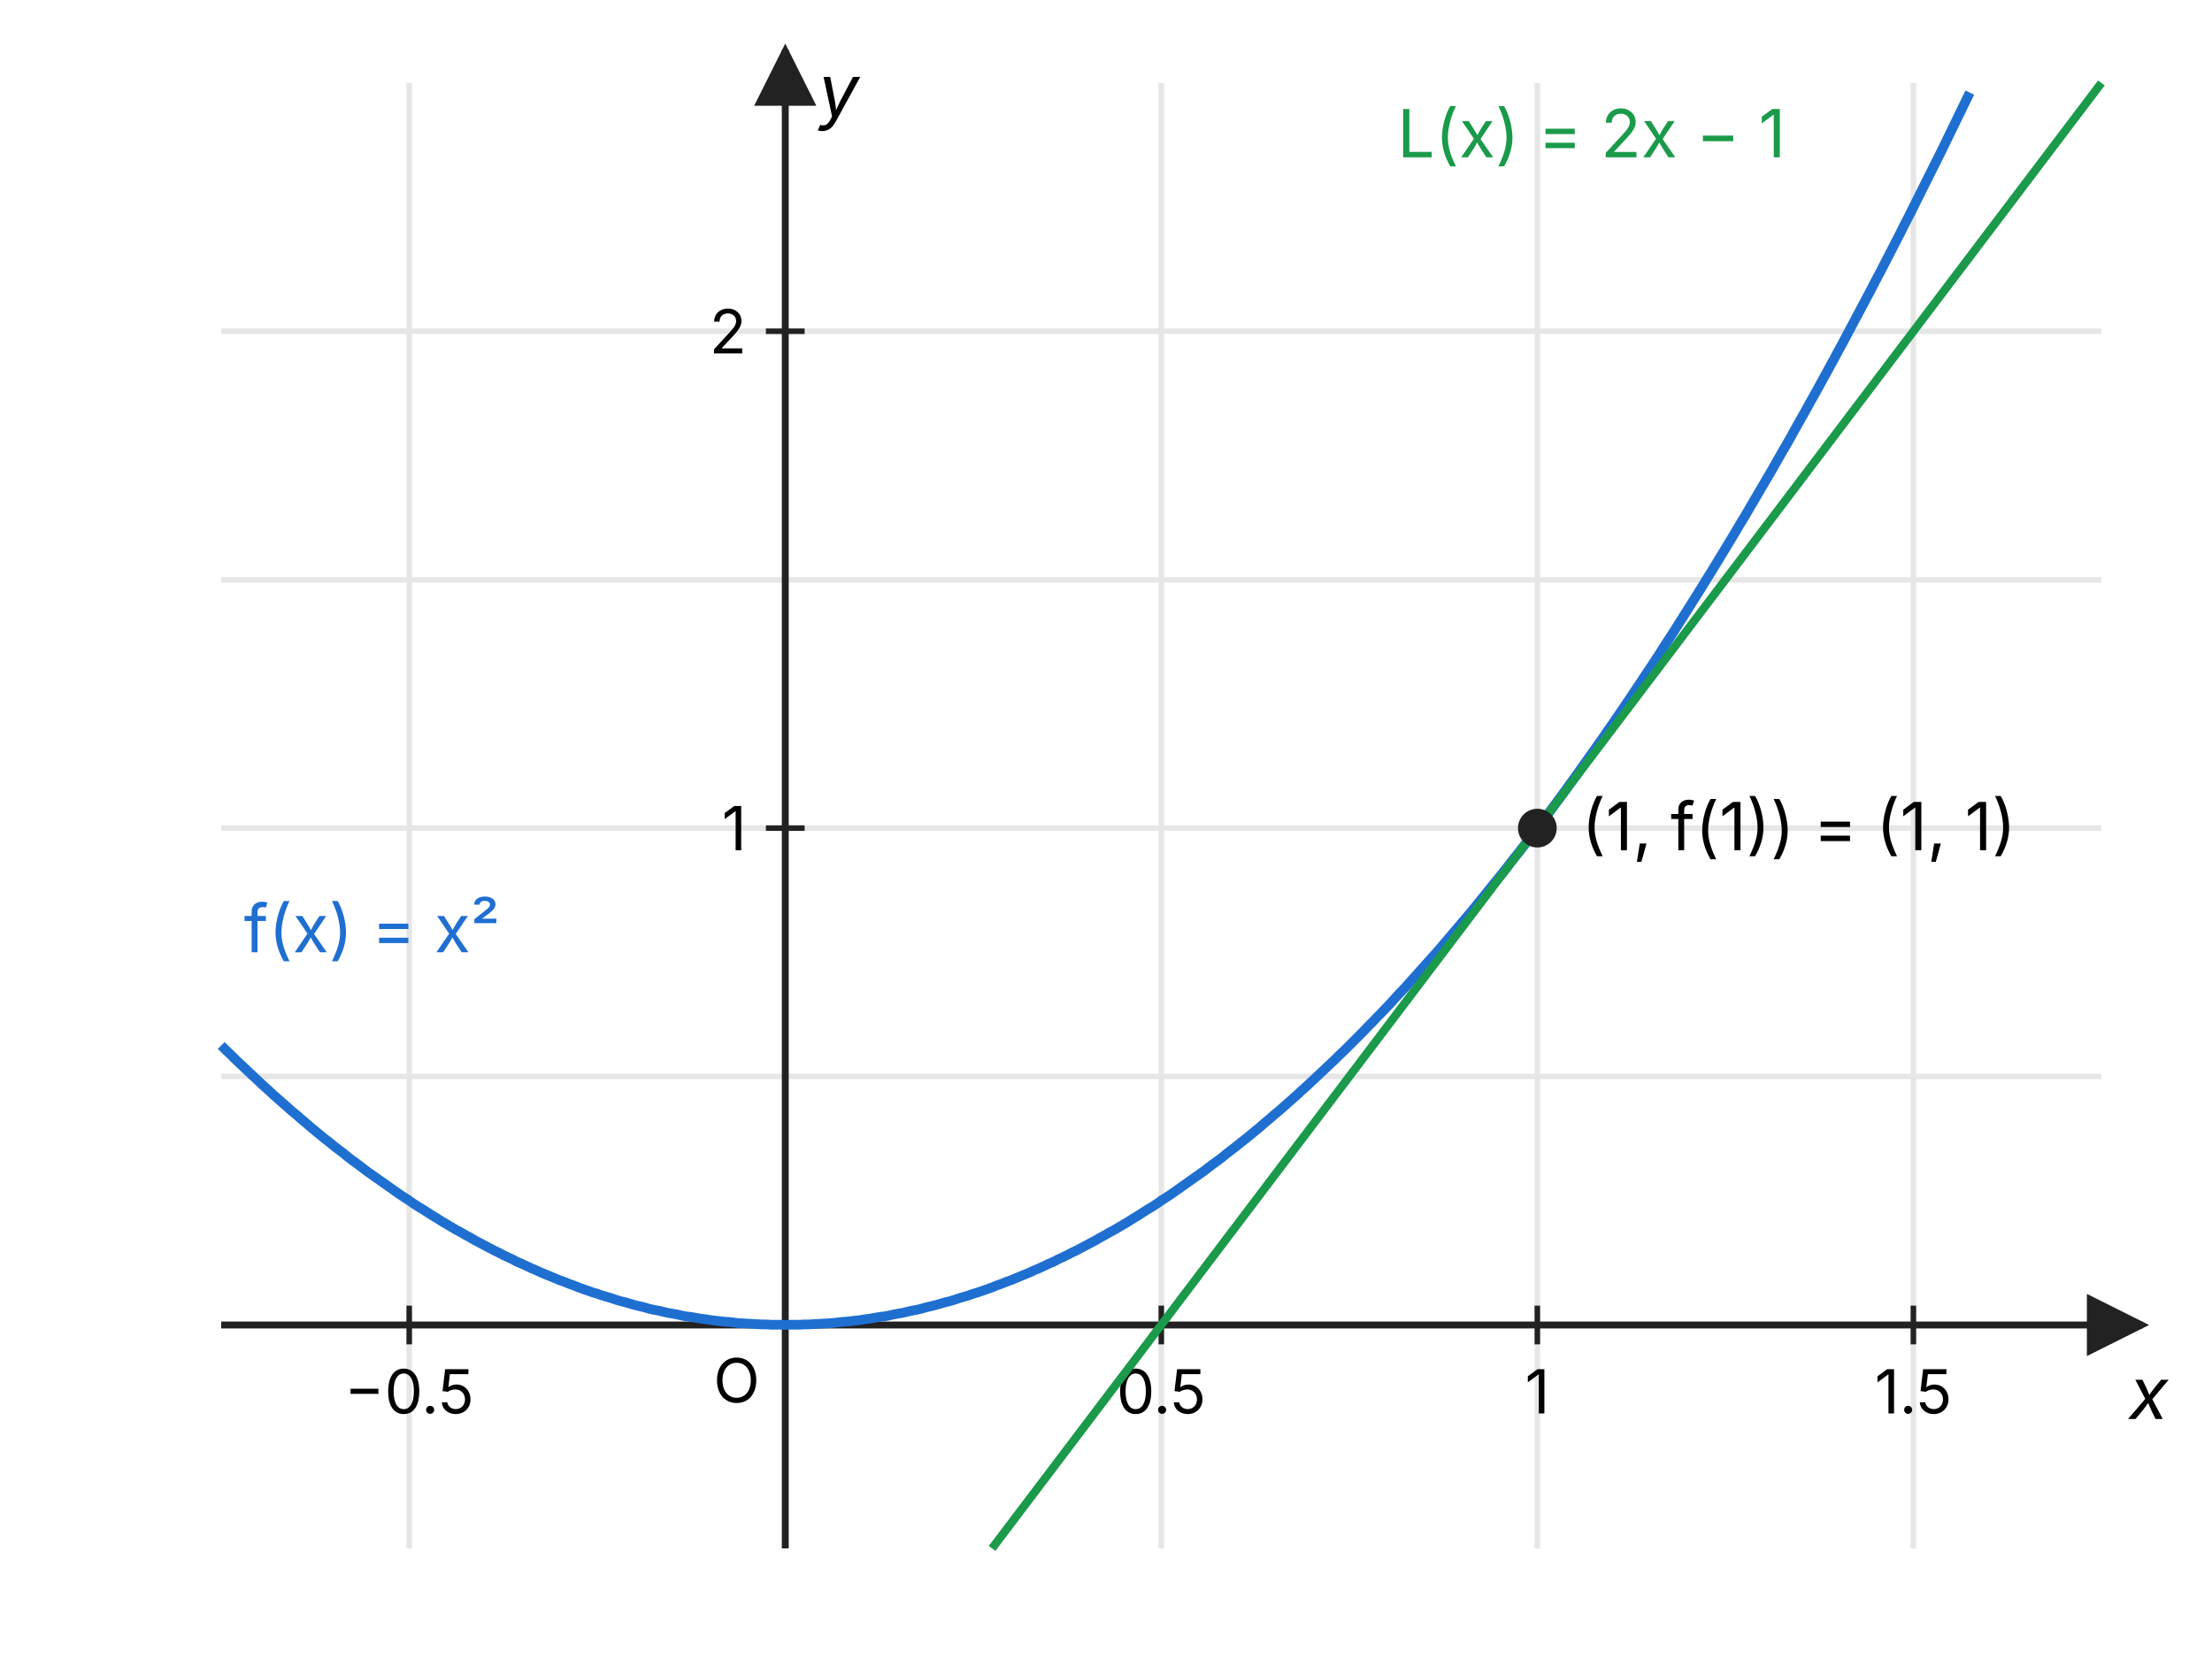
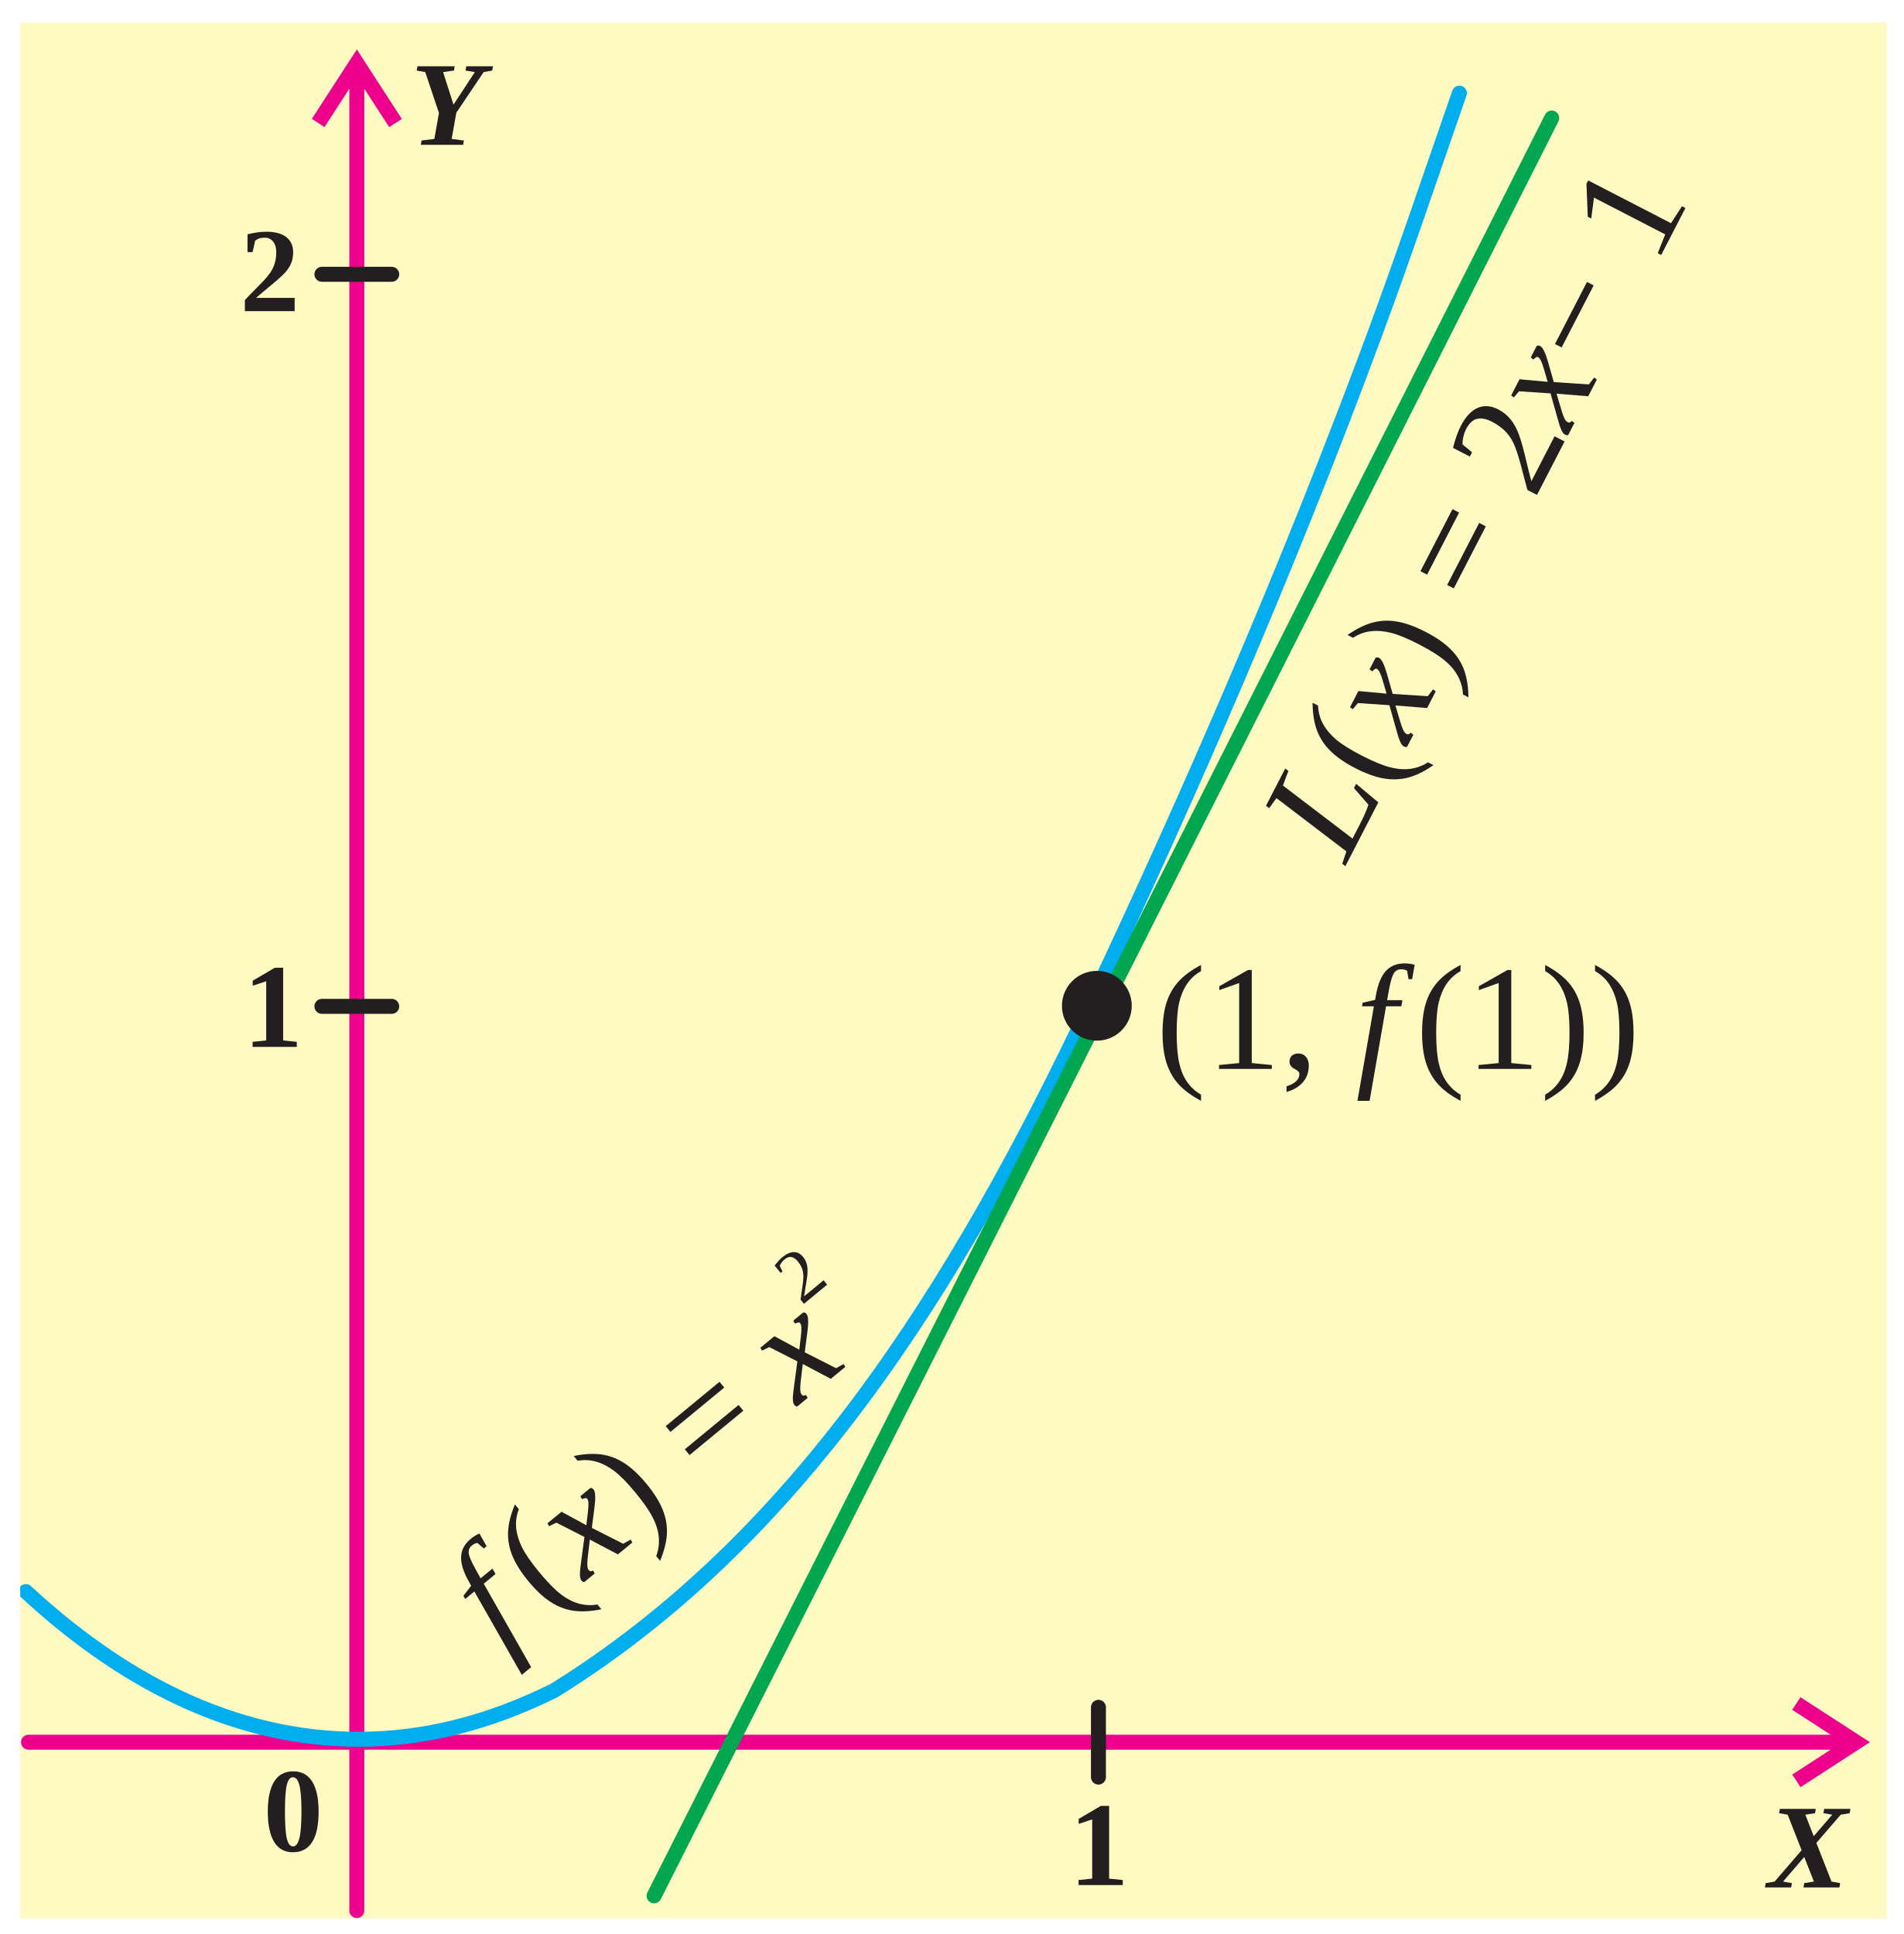
- <svg xmlns="http://www.w3.org/2000/svg" viewBox="0 0 800 600" font-family="Inter, Arial, sans-serif">
-   <defs>
-     <marker id="ar" viewBox="0 0 10 10" refX="9" refY="5" markerWidth="9" markerHeight="9" orient="auto-start-reverse">
-       <path d="M0,0 L10,5 L0,10 z" fill="#222" />
-     </marker>
-   </defs>
-   <rect width="800" height="600" fill="#ffffff" />
-   <line x1="148.0" y1="30" x2="148.0" y2="560" stroke="#e6e6e6" stroke-width="2" />
-   <line x1="420.0" y1="30" x2="420.0" y2="560" stroke="#e6e6e6" stroke-width="2" />
-   <line x1="556.0" y1="30" x2="556.0" y2="560" stroke="#e6e6e6" stroke-width="2" />
-   <line x1="692.0" y1="30" x2="692.0" y2="560" stroke="#e6e6e6" stroke-width="2" />
-   <line x1="80" y1="389.3" x2="760" y2="389.3" stroke="#e6e6e6" stroke-width="2" />
-   <line x1="80" y1="299.5" x2="760" y2="299.5" stroke="#e6e6e6" stroke-width="2" />
-   <line x1="80" y1="209.7" x2="760" y2="209.7" stroke="#e6e6e6" stroke-width="2" />
-   <line x1="80" y1="119.8" x2="760" y2="119.8" stroke="#e6e6e6" stroke-width="2" />
-   <line x1="80" y1="479.2" x2="775" y2="479.2" stroke="#222" stroke-width="2.5" marker-end="url(#ar)" />
-   <line x1="284.0" y1="560" x2="284.0" y2="18" stroke="#222" stroke-width="2.5" marker-end="url(#ar)" />
-   <text x="770" y="513.2" font-size="26" font-style="italic">x</text>
-   <text x="296.0" y="42" font-size="26" font-style="italic">y</text>
-   <text x="258.0" y="507.2" font-size="22">O</text>
-   <line x1="556.0" y1="472.2" x2="556.0" y2="486.2" stroke="#222" stroke-width="2" />
-   <text x="556.0" y="511.2" font-size="22" text-anchor="middle">1</text>
-   <line x1="692.0" y1="472.2" x2="692.0" y2="486.2" stroke="#222" stroke-width="2" />
-   <text x="692.0" y="511.2" font-size="22" text-anchor="middle">1.5</text>
-   <line x1="148.0" y1="472.2" x2="148.0" y2="486.2" stroke="#222" stroke-width="2" />
-   <text x="148.0" y="511.2" font-size="22" text-anchor="middle">−0.5</text>
-   <line x1="420.0" y1="472.2" x2="420.0" y2="486.2" stroke="#222" stroke-width="2" />
-   <text x="420.0" y="511.2" font-size="22" text-anchor="middle">0.5</text>
-   <line x1="277.0" y1="299.5" x2="291.0" y2="299.5" stroke="#222" stroke-width="2" />
-   <text x="270.0" y="307.5" font-size="22" text-anchor="end">1</text>
-   <line x1="277.0" y1="119.8" x2="291.0" y2="119.8" stroke="#222" stroke-width="2" />
-   <text x="270.0" y="127.8" font-size="22" text-anchor="end">2</text>
-   <polyline points="80.0,378.1 81.7,379.8 83.4,381.4 85.1,383.1 86.8,384.7 88.5,386.3 90.2,387.9 91.9,389.5 93.6,391.1 95.3,392.7 97.0,394.2 98.7,395.8 100.4,397.3 102.1,398.8 103.8,400.3 105.5,401.8 107.2,403.2 108.9,404.7 110.6,406.1 112.3,407.6 114.0,409.0 115.7,410.4 117.4,411.8 119.1,413.1 120.8,414.5 122.5,415.8 124.2,417.1 125.9,418.5 127.6,419.8 129.3,421.0 131.0,422.3 132.7,423.6 134.4,424.8 136.1,426.0 137.8,427.2 139.5,428.4 141.2,429.6 142.9,430.8 144.6,432.0 146.3,433.1 148.0,434.2 149.7,435.4 151.4,436.5 153.1,437.5 154.8,438.6 156.5,439.7 158.2,440.7 159.9,441.8 161.6,442.8 163.3,443.8 165.0,444.8 166.7,445.7 168.4,446.7 170.1,447.6 171.8,448.6 173.5,449.5 175.2,450.4 176.9,451.3 178.6,452.2 180.3,453.0 182.0,453.9 183.7,454.7 185.4,455.5 187.1,456.4 188.8,457.1 190.5,457.9 192.2,458.7 193.9,459.4 195.6,460.2 197.3,460.9 199.0,461.6 200.7,462.3 202.4,463.0 204.1,463.6 205.8,464.3 207.5,464.9 209.2,465.6 210.9,466.2 212.6,466.8 214.3,467.4 216.0,467.9 217.7,468.5 219.4,469.0 221.1,469.5 222.8,470.1 224.5,470.6 226.2,471.0 227.9,471.5 229.6,472.0 231.3,472.4 233.0,472.8 234.7,473.3 236.4,473.7 238.1,474.0 239.8,474.4 241.5,474.8 243.2,475.1 244.9,475.4 246.6,475.8 248.3,476.1 250.0,476.3 251.7,476.6 253.4,476.9 255.1,477.1 256.8,477.4 258.5,477.6 260.2,477.8 261.9,478.0 263.6,478.1 265.3,478.3 267.0,478.5 268.7,478.6 270.4,478.7 272.1,478.8 273.8,478.9 275.5,479.0 277.2,479.0 278.9,479.1 280.6,479.1 282.3,479.1 284.0,479.2 285.7,479.1 287.4,479.1 289.1,479.1 290.8,479.0 292.5,479.0 294.2,478.9 295.9,478.8 297.6,478.7 299.3,478.6 301.0,478.5 302.7,478.3 304.4,478.1 306.1,478.0 307.8,477.8 309.5,477.6 311.2,477.4 312.9,477.1 314.6,476.9 316.3,476.6 318.0,476.3 319.7,476.1 321.4,475.8 323.1,475.4 324.8,475.1 326.5,474.8 328.2,474.4 329.9,474.0 331.6,473.7 333.3,473.3 335.0,472.8 336.7,472.4 338.4,472.0 340.1,471.5 341.8,471.0 343.5,470.6 345.2,470.1 346.9,469.5 348.6,469.0 350.3,468.5 352.0,467.9 353.7,467.4 355.4,466.8 357.1,466.2 358.8,465.6 360.5,464.9 362.2,464.3 363.9,463.6 365.6,463.0 367.3,462.3 369.0,461.6 370.7,460.9 372.4,460.2 374.1,459.4 375.8,458.7 377.5,457.9 379.2,457.1 380.9,456.4 382.6,455.5 384.3,454.7 386.0,453.9 387.7,453.0 389.4,452.2 391.1,451.3 392.8,450.4 394.5,449.5 396.2,448.6 397.9,447.6 399.6,446.7 401.3,445.7 403.0,444.8 404.7,443.8 406.4,442.8 408.1,441.8 409.8,440.7 411.5,439.7 413.2,438.6 414.9,437.5 416.6,436.5 418.3,435.4 420.0,434.2 421.7,433.1 423.4,432.0 425.1,430.8 426.8,429.6 428.5,428.4 430.2,427.2 431.9,426.0 433.6,424.8 435.3,423.6 437.0,422.3 438.7,421.0 440.4,419.8 442.1,418.5 443.8,417.1 445.5,415.8 447.2,414.5 448.9,413.1 450.6,411.8 452.3,410.4 454.0,409.0 455.7,407.6 457.4,406.1 459.1,404.7 460.8,403.2 462.5,401.8 464.2,400.3 465.9,398.8 467.6,397.3 469.3,395.8 471.0,394.2 472.7,392.7 474.4,391.1 476.1,389.5 477.8,387.9 479.5,386.3 481.2,384.7 482.9,383.1 484.6,381.4 486.3,379.8 488.0,378.1 489.7,376.4 491.4,374.7 493.1,373.0 494.8,371.2 496.5,369.5 498.2,367.7 499.9,366.0 501.6,364.2 503.3,362.4 505.0,360.5 506.7,358.7 508.4,356.9 510.1,355.0 511.8,353.1 513.5,351.2 515.2,349.3 516.9,347.4 518.6,345.5 520.3,343.6 522.0,341.6 523.7,339.6 525.4,337.6 527.1,335.6 528.8,333.6 530.5,331.6 532.2,329.6 533.9,327.5 535.6,325.4 537.3,323.3 539.0,321.2 540.7,319.1 542.4,317.0 544.1,314.9 545.8,312.7 547.5,310.5 549.2,308.4 550.9,306.2 552.6,304.0 554.3,301.7 556.0,299.5 557.7,297.2 559.4,295.0 561.1,292.7 562.8,290.4 564.5,288.1 566.2,285.8 567.9,283.4 569.6,281.1 571.3,278.7 573.0,276.3 574.7,273.9 576.4,271.5 578.1,269.1 579.8,266.7 581.5,264.2 583.2,261.8 584.9,259.3 586.6,256.8 588.3,254.3 590.0,251.8 591.7,249.2 593.4,246.7 595.1,244.1 596.8,241.6 598.5,239.0 600.2,236.4 601.9,233.7 603.6,231.1 605.3,228.5 607.0,225.8 608.7,223.1 610.4,220.4 612.1,217.7 613.8,215.0 615.5,212.3 617.2,209.5 618.9,206.8 620.6,204.0 622.3,201.2 624.0,198.4 625.7,195.6 627.4,192.8 629.1,189.9 630.8,187.1 632.5,184.2 634.2,181.3 635.9,178.4 637.6,175.5 639.3,172.6 641.0,169.7 642.7,166.7 644.4,163.7 646.1,160.8 647.8,157.8 649.5,154.7 651.2,151.7 652.9,148.7 654.6,145.6 656.3,142.6 658.0,139.5 659.7,136.4 661.4,133.3 663.1,130.2 664.8,127.0 666.5,123.9 668.2,120.7 669.9,117.5 671.6,114.3 673.3,111.1 675.0,107.9 676.7,104.7 678.4,101.4 680.1,98.2 681.8,94.9 683.5,91.6 685.2,88.3 686.9,85.0 688.6,81.6 690.3,78.3 692.0,74.9 693.7,71.5 695.4,68.1 697.1,64.7 698.8,61.3 700.5,57.9 702.2,54.5 703.9,51.0 705.6,47.5 707.3,44.0 709.0,40.5 710.7,37.0 712.4,33.5" fill="none" stroke="#1f6fd1" stroke-width="3.5" />
-   <polyline points="358.8,560.0 760.0,30.0" fill="none" stroke="#1a9a4a" stroke-width="3" />
-   <circle cx="556.0" cy="299.5" r="7" fill="#222" />
-   <text x="572.0" y="307.5" font-size="24">(1, f(1)) = (1, 1)</text>
-   <text x="88.2" y="344.4" font-size="24" fill="#1f6fd1">f(x) = x²</text>
-   <text x="645.8" y="56.9" font-size="24" fill="#1a9a4a" text-anchor="end">L(x) = 2x − 1</text>
+ <svg xmlns="http://www.w3.org/2000/svg" viewBox="0 0 1132 1150" font-family="'Times New Roman', Times, serif" style="white-space:pre">
+   <rect width="1132" height="1150" fill="#ffffff" />
+   <path d="M12 13.4 H1121.8 V1140.7 H12 Z" fill="#FFFAC2" fill-rule="evenodd" />
+   <clipPath id="pc2396663314576">
+     <rect x="12" y="13.4" width="1109.9" height="1127.3" />
+   </clipPath>
+   <g clip-path="url(#pc2396663314576)">
+     <path d="M208.4 35.2 L215.9 35.2 L238.9 70.7 L231.4 75.6 L208.4 40.1 L215.9 40.1 L208.4 35.2 L212.2 29.4 L215.9 35.2 L208.4 35.2 M189.2 73.1 L185.4 70.7 L208.4 35.2 L215.9 40.1 L192.9 75.6 L189.2 73.1 M207.7 44.7 C207.7 42.2 209.7 40.2 212.2 40.2 C214.6 40.2 216.6 42.2 216.6 44.7 L207.7 44.7 M207.7 1136.1 L207.7 44.7 L216.6 44.7 L216.6 1136.1 L207.7 1136.1 M216.6 1136.1 C216.6 1138.5 214.6 1140.5 212.2 1140.5 C209.7 1140.5 207.7 1138.5 207.7 1136.1 L216.6 1136.1" fill="#EC008C" />
+     <path d="M17 1040.4 C14.5 1040.4 12.5 1038.4 12.5 1035.9 C12.5 1033.5 14.5 1031.5 17 1031.5 L17 1040.4 M17 1031.5 H1096.6 V1040.4 H17 Z M1106 1039.7 L1101.1 1032.2 L1101.1 1039.7 L1065.6 1016.7 L1070.5 1009.2 L1106 1032.2 L1106 1039.7 L1106 1032.2 L1111.8 1035.9 L1106 1039.7 M1068.1 1058.9 L1065.6 1055.2 L1101.1 1032.2 L1106 1039.7 L1070.5 1062.7 L1068.1 1058.9 M1096.6 1031.5 C1099 1031.5 1101 1033.5 1101 1035.9 C1101 1038.4 1099 1040.4 1096.6 1040.4 L1096.6 1031.5" fill="#EC008C" />
+     <path d="M15.4 946.4 C70.3 997.3 137.3 1034.7 214.7 1034.2 C252.2 1034 290.5 1024.6 329.5 1005.2 C472.9 916.3 567.7 768.1 649.3 595.2 C707.6 471.6 765.3 339.3 817.3 198.9 C834.9 151.3 851 103.4 867.7 55.4" fill="none" stroke="#00AEEF" stroke-width="8.9" stroke-linecap="round" stroke-linejoin="round" />
+     <path d="M388.9 1127.3 L922.6 70.2" fill="none" stroke="#00A650" stroke-width="8.9" stroke-linecap="round" stroke-linejoin="round" />
+     <path d="M653.1 1015.2 L653.1 1056.7" fill="none" stroke="#231F20" stroke-width="8.9" stroke-linecap="round" stroke-linejoin="round" />
+     <path d="M232.9 598.4 L191.4 598.4" fill="none" stroke="#231F20" stroke-width="8.9" stroke-linecap="round" stroke-linejoin="round" />
+     <path d="M232.9 163.1 L191.4 163.1" fill="none" stroke="#231F20" stroke-width="8.9" stroke-linecap="round" stroke-linejoin="round" />
+     <path d="M652.2 577.3 C663.6 577.3 672.9 586.6 672.9 598.1 C672.9 609.5 663.6 618.8 652.2 618.8 C640.7 618.8 631.4 609.5 631.4 598.1 C631.4 586.6 640.7 577.3 652.2 577.3" fill="#231F20" fill-rule="evenodd" />
+   </g>
+   <text x="142.6" y="185" font-size="71.3" fill="#231F20" font-weight="bold">2</text>
+   <text x="156.5" y="1100.7" font-size="71.3" fill="#231F20" font-weight="bold">0</text>
+   <text x="144.5" y="622.5" font-size="71.3" fill="#231F20" font-weight="bold">1</text>
+   <text x="635.6" y="1120.9" font-size="71.3" fill="#231F20" font-weight="bold">1</text>
+   <text x="1051.2" y="1122.3" font-size="71.3" fill="#231F20" font-style="italic" font-weight="bold">X</text>
+   <text x="244.1" y="86.1" font-size="71.3" fill="#231F20" font-style="italic" font-weight="bold">Y</text>
+   <text x="800.4" y="514.1" font-size="89.2" fill="#231F20" font-style="italic" transform="rotate(-62.7 800.4 514.1)">L</text>
+   <text x="823.1" y="470.1" font-size="89.2" fill="#231F20" transform="rotate(-62.7 823.1 470.1)">(</text>
+   <text x="836.8" y="443.7" font-size="89.2" fill="#231F20" font-style="italic" transform="rotate(-62.7 836.8 443.7)">x</text>
+   <text x="854.9" y="408.5" font-size="89.2" fill="#231F20" transform="rotate(-62.7 854.9 408.5)">) = 2</text>
+   <text x="932.6" y="258.3" font-size="89.2" fill="#231F20" font-style="italic" transform="rotate(-62.7 932.6 258.3)">x</text>
+   <text x="950.8" y="223.1" font-size="89.2" fill="#231F20" transform="rotate(-62.7 950.8 223.1)"> − 1 </text>
+   <text x="476.5" y="776.5" font-size="44.6" fill="#231F20" transform="rotate(-39.5 476.5 776.5)">2</text>
+   <text x="297.4" y="981.9" font-size="89.1" fill="#231F20" font-style="italic" transform="rotate(-39.5 297.4 981.9)">f</text>
+   <text x="324.8" y="959.3" font-size="89.1" fill="#231F20" transform="rotate(-39.5 324.8 959.3)">(</text>
+   <text x="347.7" y="940.5" font-size="89.1" fill="#231F20" font-style="italic" transform="rotate(-39.5 347.7 940.5)">x</text>
+   <text x="378.2" y="915.3" font-size="89.1" fill="#231F20" transform="rotate(-39.5 378.2 915.3)">) = </text>
+   <text x="474.3" y="836.1" font-size="89.1" fill="#231F20" font-style="italic" transform="rotate(-39.5 474.3 836.1)">x</text>
+   <text x="687.3 717 761.5" y="635.6" font-size="89.1" fill="#231F20">(1,</text>
+   <text x="806.1" y="635.6" font-size="89.1" fill="#231F20" font-style="italic">f</text>
+   <text x="841.6 871.3 915.8 945.5" y="635.6" font-size="89.1" fill="#231F20">(1))</text>
</svg>
